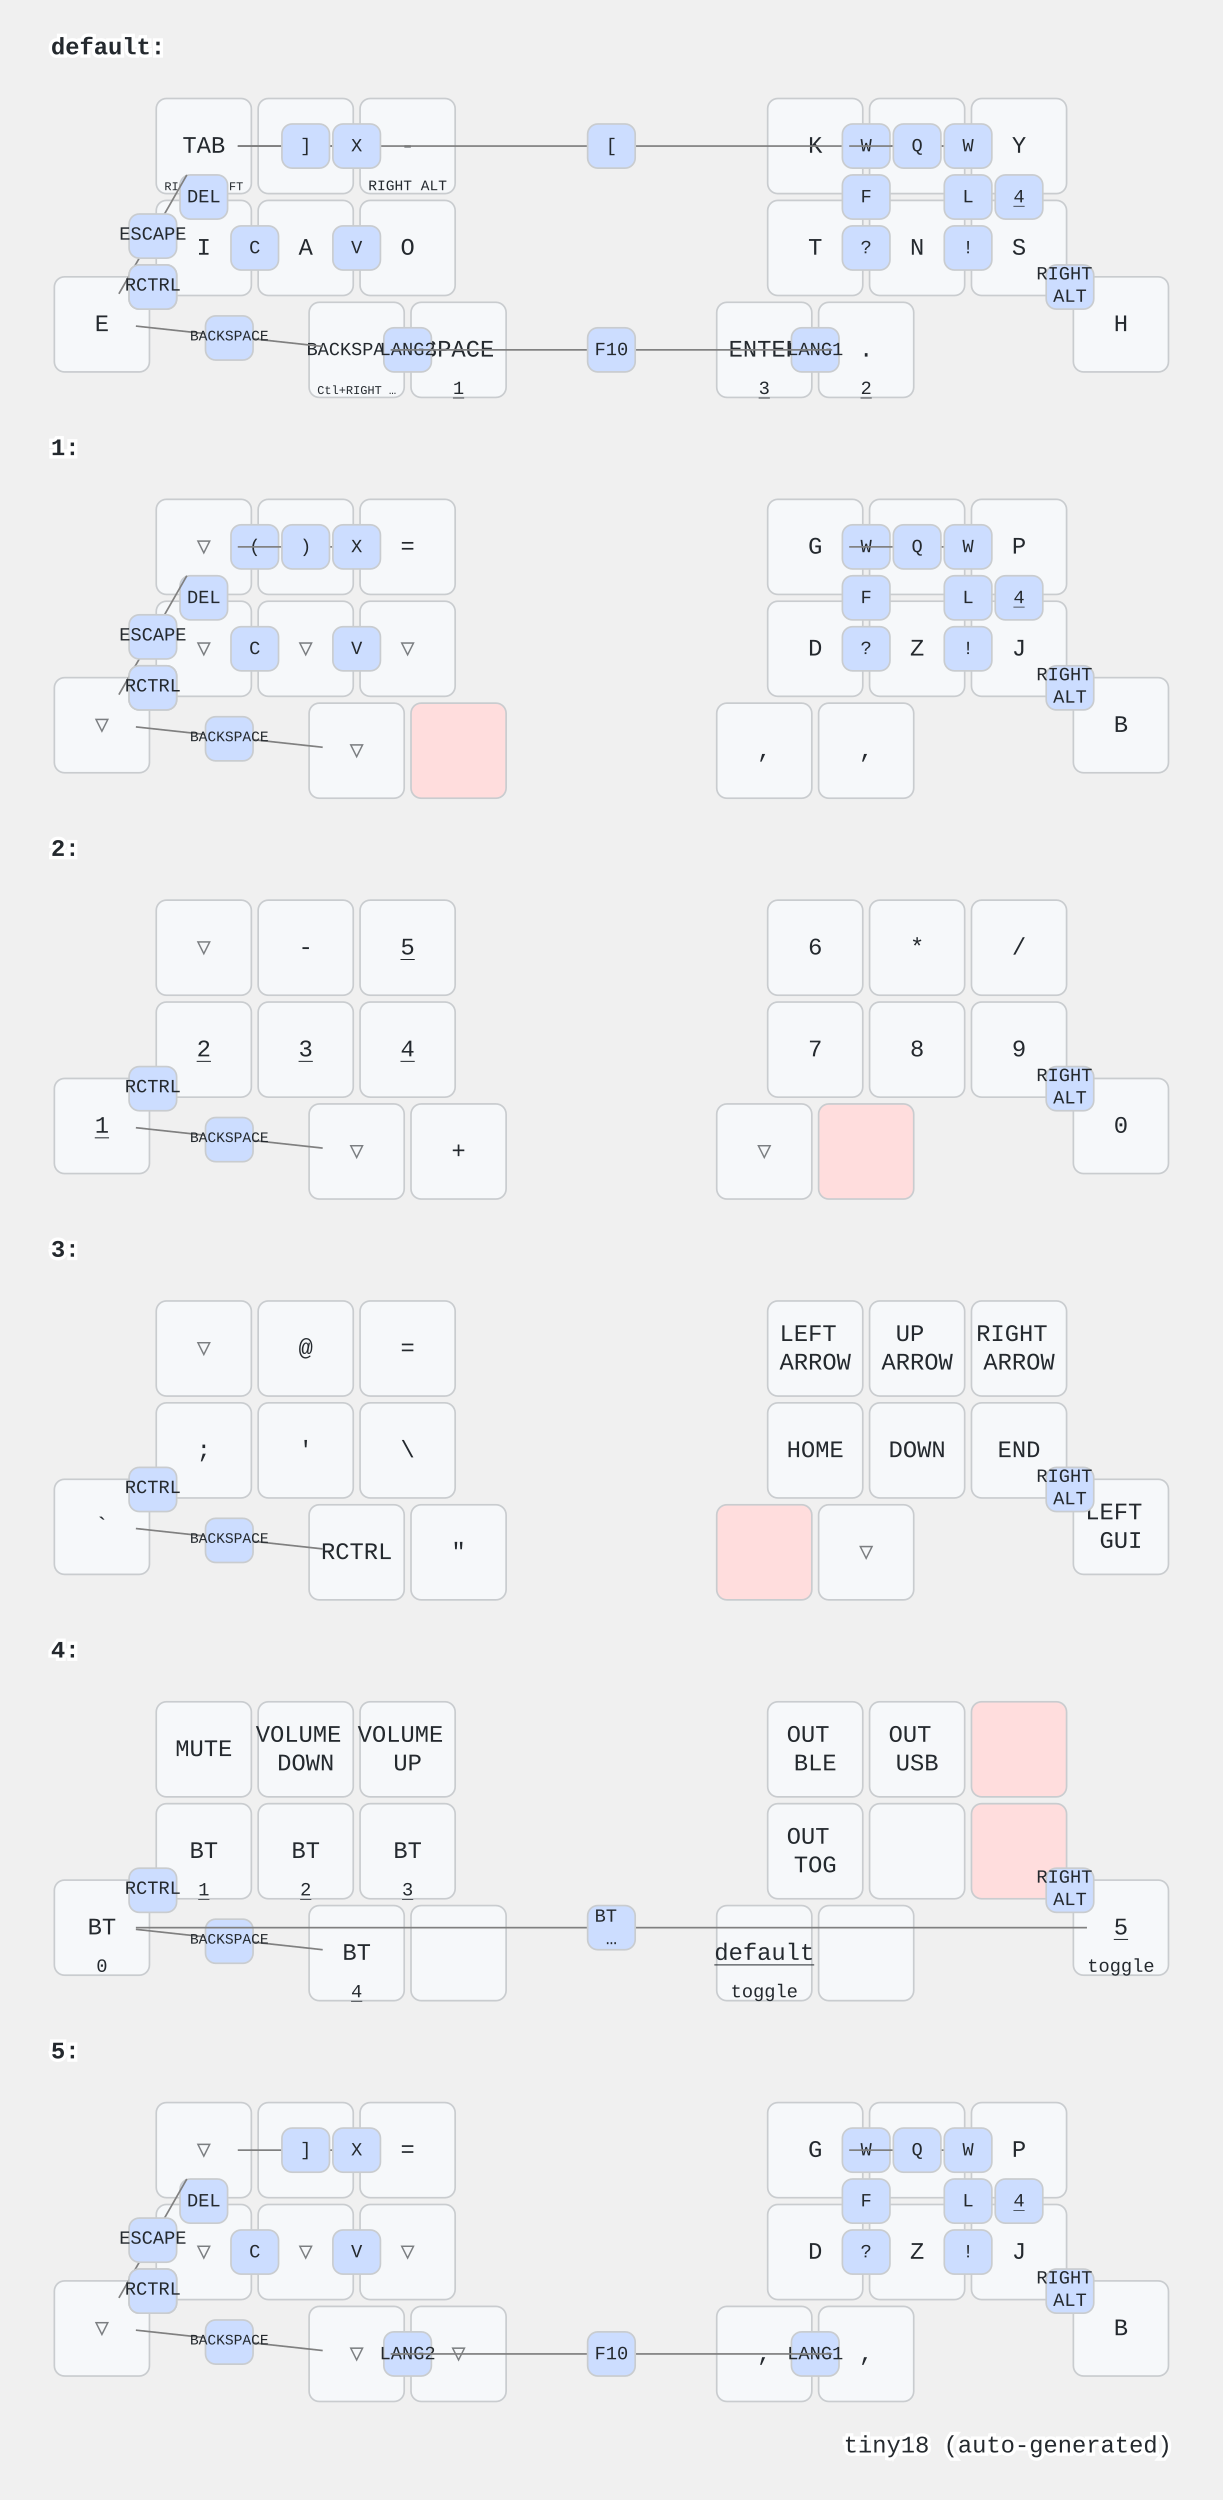
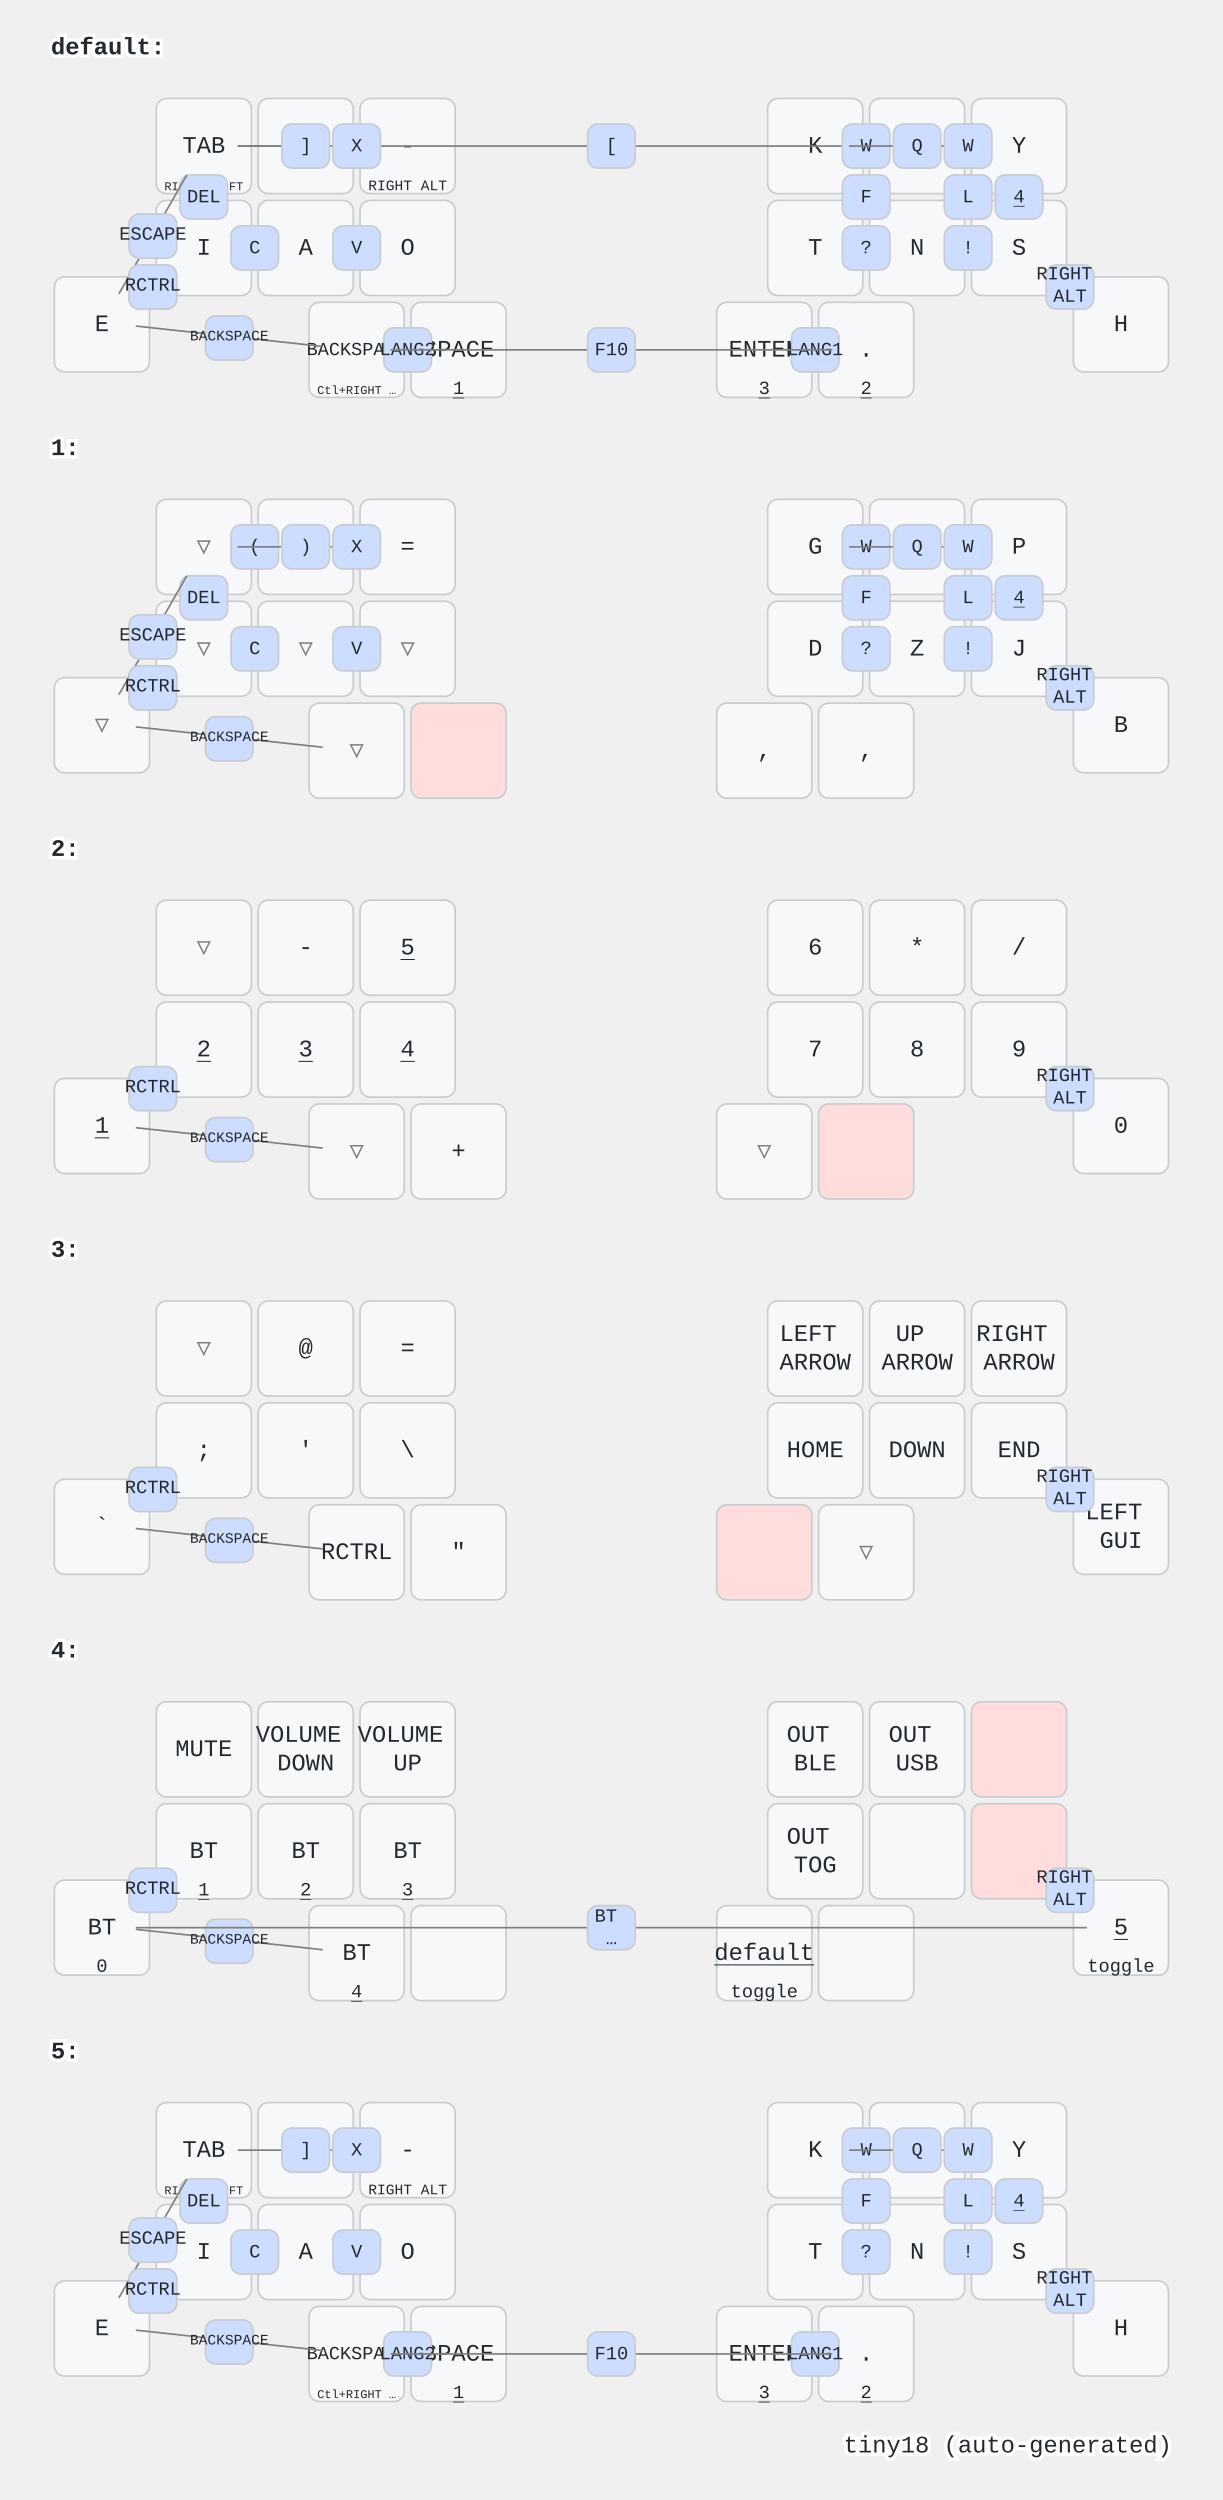
<svg xmlns="http://www.w3.org/2000/svg" width="720" height="1472" viewBox="0 0 720 1472" class="keymap">
  <style>/* inherit to force styles through use tags */
svg path {
    fill: inherit;
}

/* font and background color specifications */
svg.keymap {
    font-family: SFMono-Regular,Consolas,Liberation Mono,Menlo,monospace;
    font-size: 14px;
    font-kerning: normal;
    text-rendering: optimizeLegibility;
    fill: #24292e;
}

/* default key styling */
rect.key {
    fill: #f6f8fa;
}

rect.key, rect.combo {
    stroke: #c9cccf;
    stroke-width: 1;
}

/* default key side styling, only used is draw_key_sides is set */
rect.side {
    filter: brightness(90%);
}

/* color accent for combo boxes */
rect.combo, rect.combo-separate {
    fill: #cdf;
}

/* color accent for held keys */
rect.held, rect.combo.held {
    fill: #fdd;
}

/* color accent for ghost (optional) keys */
rect.ghost, rect.combo.ghost {
    stroke-dasharray: 4, 4;
    stroke-width: 2;
}

text {
    text-anchor: middle;
    dominant-baseline: middle;
}

/* styling for layer labels */
text.label {
    font-weight: bold;
    text-anchor: start;
    stroke: white;
    stroke-width: 4;
    paint-order: stroke;
}

/* styling for optional footer */
text.footer {
    text-anchor: end;
    dominant-baseline: auto;
    stroke: white;
    stroke-width: 4;
    paint-order: stroke;
}

/* styling for combo tap, and key non-tap label text */
text.combo, text.hold, text.shifted, text.left, text.right {
    font-size: 11px;
}

text.hold {
    text-anchor: middle;
    dominant-baseline: auto;
}

text.shifted {
    text-anchor: middle;
    dominant-baseline: hanging;
}

text.left {
    text-anchor: start;
}

text.right {
    text-anchor: end;
}

text.layer-activator {
    text-decoration: underline;
}

/* styling for hold/shifted label text in combo box */
text.combo.hold, text.combo.shifted, text.combo.left, text.combo.right {
    font-size: 8px;
}

/* lighter symbol for transparent keys */
text.trans {
    fill: #7b7e81;
}

/* styling for combo dendrons */
path.combo {
    stroke-width: 1;
    stroke: gray;
    fill: none;
}

/* Start Tabler Icons Cleanup */
/* cannot use height/width with glyphs */
.icon-tabler &gt; path {
    fill: inherit;
    stroke: inherit;
    stroke-width: 2;
}
/* hide tabler's default box */
.icon-tabler &gt; path[stroke="none"][fill="none"] {
    visibility: hidden;
}
/* End Tabler Icons Cleanup */
</style>
  <g transform="translate(30, 0)" class="layer-default">
    <text x="0" y="28" class="label" id="default">default:</text>
    <g transform="translate(0, 56)">
      <g transform="translate(90, 30)" class="key keypos-0">
        <rect rx="6" ry="6" x="-28" y="-28" width="56" height="56" class="key" />
        <text x="0" y="0" class="key tap">TAB</text>
        <text x="0" y="26" class="key hold">
          <tspan style="font-size: 64%">RIGHT SHIFT</tspan>
        </text>
      </g>
      <g transform="translate(150, 30)" class="key keypos-1">
        <rect rx="6" ry="6" x="-28" y="-28" width="56" height="56" class="key" />
        <text x="0" y="0" class="key tap">U</text>
      </g>
      <g transform="translate(210, 30)" class="key keypos-2">
        <rect rx="6" ry="6" x="-28" y="-28" width="56" height="56" class="key" />
        <text x="0" y="0" class="key tap">-</text>
        <text x="0" y="26" class="key hold">
          <tspan style="font-size: 78%">RIGHT ALT</tspan>
        </text>
      </g>
      <g transform="translate(450, 30)" class="key keypos-3">
        <rect rx="6" ry="6" x="-28" y="-28" width="56" height="56" class="key" />
        <text x="0" y="0" class="key tap">K</text>
      </g>
      <g transform="translate(510, 30)" class="key keypos-4">
        <rect rx="6" ry="6" x="-28" y="-28" width="56" height="56" class="key" />
        <text x="0" y="0" class="key tap">R</text>
      </g>
      <g transform="translate(570, 30)" class="key keypos-5">
        <rect rx="6" ry="6" x="-28" y="-28" width="56" height="56" class="key" />
        <text x="0" y="0" class="key tap">Y</text>
      </g>
      <g transform="translate(30, 135)" class="key keypos-6">
        <rect rx="6" ry="6" x="-28" y="-28" width="56" height="56" class="key" />
        <text x="0" y="0" class="key tap">E</text>
      </g>
      <g transform="translate(90, 90)" class="key keypos-7">
        <rect rx="6" ry="6" x="-28" y="-28" width="56" height="56" class="key" />
        <text x="0" y="0" class="key tap">I</text>
      </g>
      <g transform="translate(150, 90)" class="key keypos-8">
        <rect rx="6" ry="6" x="-28" y="-28" width="56" height="56" class="key" />
        <text x="0" y="0" class="key tap">A</text>
      </g>
      <g transform="translate(210, 90)" class="key keypos-9">
        <rect rx="6" ry="6" x="-28" y="-28" width="56" height="56" class="key" />
        <text x="0" y="0" class="key tap">O</text>
      </g>
      <g transform="translate(450, 90)" class="key keypos-10">
        <rect rx="6" ry="6" x="-28" y="-28" width="56" height="56" class="key" />
        <text x="0" y="0" class="key tap">T</text>
      </g>
      <g transform="translate(510, 90)" class="key keypos-11">
        <rect rx="6" ry="6" x="-28" y="-28" width="56" height="56" class="key" />
        <text x="0" y="0" class="key tap">N</text>
      </g>
      <g transform="translate(570, 90)" class="key keypos-12">
        <rect rx="6" ry="6" x="-28" y="-28" width="56" height="56" class="key" />
        <text x="0" y="0" class="key tap">S</text>
      </g>
      <g transform="translate(630, 135)" class="key keypos-13">
        <rect rx="6" ry="6" x="-28" y="-28" width="56" height="56" class="key" />
        <text x="0" y="0" class="key tap">H</text>
      </g>
      <g transform="translate(180, 150)" class="key keypos-14">
        <rect rx="6" ry="6" x="-28" y="-28" width="56" height="56" class="key" />
        <text x="0" y="0" class="key tap">
          <tspan style="font-size: 78%">BACKSPACE</tspan>
        </text>
        <text x="0" y="26" class="key hold">
          <tspan style="font-size: 64%">Ctl+RIGHT …</tspan>
        </text>
      </g>
      <g transform="translate(240, 150)" class="key keypos-15">
        <rect rx="6" ry="6" x="-28" y="-28" width="56" height="56" class="key" />
        <text x="0" y="0" class="key tap">SPACE</text>
        <a href="#x_x">
          <text x="0" y="26" class="key hold layer-activator">1</text>
        </a>
      </g>
      <g transform="translate(420, 150)" class="key keypos-16">
        <rect rx="6" ry="6" x="-28" y="-28" width="56" height="56" class="key" />
        <text x="0" y="0" class="key tap">ENTER</text>
        <a href="#x_x">
          <text x="0" y="26" class="key hold layer-activator">3</text>
        </a>
      </g>
      <g transform="translate(480, 150)" class="key keypos-17">
        <rect rx="6" ry="6" x="-28" y="-28" width="56" height="56" class="key" />
        <text x="0" y="0" class="key tap">.</text>
        <a href="#x_x">
          <text x="0" y="26" class="key hold layer-activator">2</text>
        </a>
      </g>
      <g class="combo combopos-0">
        <path d="M330,30 l-220,0" class="combo" />
        <path d="M330,30 l220,0" class="combo" />
        <rect rx="6" ry="6" x="316" y="17" width="28" height="26" class="combo" />
        <text x="330" y="30" class="combo tap">[</text>
      </g>
      <g class="combo combopos-1">
        <path d="M150,30 l40,0" class="combo" />
        <path d="M150,30 l-40,0" class="combo" />
        <rect rx="6" ry="6" x="136" y="17" width="28" height="26" class="combo" />
        <text x="150" y="30" class="combo tap">]</text>
      </g>
      <g class="combo combopos-2">
        <rect rx="6" ry="6" x="76" y="47" width="28" height="26" class="combo" />
        <text x="90" y="60" class="combo tap">DEL</text>
      </g>
      <g class="combo combopos-3">
        <rect rx="6" ry="6" x="46" y="100" width="28" height="26" class="combo" />
        <text x="60" y="112" class="combo tap">Z</text>
      </g>
      <g class="combo combopos-4">
        <rect rx="6" ry="6" x="106" y="77" width="28" height="26" class="combo" />
        <text x="120" y="90" class="combo tap">C</text>
      </g>
      <g class="combo combopos-5">
        <rect rx="6" ry="6" x="166" y="77" width="28" height="26" class="combo" />
        <text x="180" y="90" class="combo tap">V</text>
      </g>
      <g class="combo combopos-6">
        <rect rx="6" ry="6" x="166" y="17" width="28" height="26" class="combo" />
        <text x="180" y="30" class="combo tap">X</text>
      </g>
      <g class="combo combopos-7">
        <rect rx="6" ry="6" x="466" y="17" width="28" height="26" class="combo" />
        <text x="480" y="30" class="combo tap">W</text>
      </g>
      <g class="combo combopos-8">
        <path d="M510,30 l-40,0" class="combo" />
        <path d="M510,30 l40,0" class="combo" />
        <rect rx="6" ry="6" x="496" y="17" width="28" height="26" class="combo" />
        <text x="510" y="30" class="combo tap">Q</text>
      </g>
      <g class="combo combopos-9">
        <rect rx="6" ry="6" x="526" y="47" width="28" height="26" class="combo" />
        <text x="540" y="60" class="combo tap">L</text>
      </g>
      <g class="combo combopos-10">
        <rect rx="6" ry="6" x="466" y="47" width="28" height="26" class="combo" />
        <text x="480" y="60" class="combo tap">F</text>
      </g>
      <g class="combo combopos-11">
        <rect rx="6" ry="6" x="466" y="77" width="28" height="26" class="combo" />
        <text x="480" y="90" class="combo tap">?</text>
      </g>
      <g class="combo combopos-12">
        <rect rx="6" ry="6" x="526" y="77" width="28" height="26" class="combo" />
        <text x="540" y="90" class="combo tap">!</text>
      </g>
      <g class="combo combopos-13">
        <rect rx="6" ry="6" x="556" y="47" width="28" height="26" class="combo" />
        <a href="#x_x">
          <text x="570" y="60" class="combo tap layer-activator">4</text>
        </a>
      </g>
      <g class="combo combopos-14">
        <path d="M60,82 l-20,35" class="combo" />
        <path d="M60,82 l20,-35" class="combo" />
        <rect rx="6" ry="6" x="46" y="70" width="28" height="26" class="combo" />
        <text x="60" y="82" class="combo tap">ESCAPE</text>
      </g>
      <g class="combo combopos-15">
        <rect rx="6" ry="6" x="436" y="137" width="28" height="26" class="combo" />
        <text x="450" y="150" class="combo tap">LANG1</text>
      </g>
      <g class="combo combopos-16">
        <rect rx="6" ry="6" x="196" y="137" width="28" height="26" class="combo" />
        <text x="210" y="150" class="combo tap">LANG2</text>
      </g>
      <g class="combo combopos-17">
        <path d="M330,150 l-130,0" class="combo" />
        <path d="M330,150 l130,0" class="combo" />
        <rect rx="6" ry="6" x="316" y="137" width="28" height="26" class="combo" />
        <text x="330" y="150" class="combo tap">F10</text>
      </g>
      <g class="combo combopos-18">
        <rect rx="6" ry="6" x="526" y="17" width="28" height="26" class="combo" />
        <text x="540" y="30" class="combo tap">W</text>
      </g>
      <g class="combo combopos-19">
        <path d="M105,142 l-55,-6" class="combo" />
        <path d="M105,142 l55,6" class="combo" />
        <rect rx="6" ry="6" x="91" y="130" width="28" height="26" class="combo" />
        <text x="105" y="142" class="combo tap">
          <tspan style="font-size: 78%">BACKSPACE</tspan>
        </text>
      </g>
      <g class="combo combopos-20">
        <rect rx="6" ry="6" x="46" y="100" width="28" height="26" class="combo" />
        <text x="60" y="112" class="combo tap">RCTRL</text>
      </g>
      <g class="combo combopos-21">
        <rect rx="6" ry="6" x="586" y="100" width="28" height="26" class="combo" />
        <text x="600" y="112" class="combo tap">
          <tspan x="600" dy="-0.6em">RIGHT</tspan>
          <tspan x="600" dy="1.2em">ALT</tspan>
        </text>
      </g>
    </g>
  </g>
  <g transform="translate(30, 236)" class="layer-1">
    <text x="0" y="28" class="label" id="x_x">1:</text>
    <g transform="translate(0, 56)">
      <g transform="translate(90, 30)" class="key trans keypos-0">
        <rect rx="6" ry="6" x="-28" y="-28" width="56" height="56" class="key trans" />
        <text x="0" y="0" class="key trans tap">▽</text>
      </g>
      <g transform="translate(150, 30)" class="key trans keypos-1">
        <rect rx="6" ry="6" x="-28" y="-28" width="56" height="56" class="key trans" />
        <text x="0" y="0" class="key trans tap">▽</text>
      </g>
      <g transform="translate(210, 30)" class="key keypos-2">
        <rect rx="6" ry="6" x="-28" y="-28" width="56" height="56" class="key" />
        <text x="0" y="0" class="key tap">=</text>
      </g>
      <g transform="translate(450, 30)" class="key keypos-3">
        <rect rx="6" ry="6" x="-28" y="-28" width="56" height="56" class="key" />
        <text x="0" y="0" class="key tap">G</text>
      </g>
      <g transform="translate(510, 30)" class="key keypos-4">
        <rect rx="6" ry="6" x="-28" y="-28" width="56" height="56" class="key" />
        <text x="0" y="0" class="key tap">M</text>
      </g>
      <g transform="translate(570, 30)" class="key keypos-5">
        <rect rx="6" ry="6" x="-28" y="-28" width="56" height="56" class="key" />
        <text x="0" y="0" class="key tap">P</text>
      </g>
      <g transform="translate(30, 135)" class="key trans keypos-6">
        <rect rx="6" ry="6" x="-28" y="-28" width="56" height="56" class="key trans" />
        <text x="0" y="0" class="key trans tap">▽</text>
      </g>
      <g transform="translate(90, 90)" class="key trans keypos-7">
        <rect rx="6" ry="6" x="-28" y="-28" width="56" height="56" class="key trans" />
        <text x="0" y="0" class="key trans tap">▽</text>
      </g>
      <g transform="translate(150, 90)" class="key trans keypos-8">
        <rect rx="6" ry="6" x="-28" y="-28" width="56" height="56" class="key trans" />
        <text x="0" y="0" class="key trans tap">▽</text>
      </g>
      <g transform="translate(210, 90)" class="key trans keypos-9">
        <rect rx="6" ry="6" x="-28" y="-28" width="56" height="56" class="key trans" />
        <text x="0" y="0" class="key trans tap">▽</text>
      </g>
      <g transform="translate(450, 90)" class="key keypos-10">
        <rect rx="6" ry="6" x="-28" y="-28" width="56" height="56" class="key" />
        <text x="0" y="0" class="key tap">D</text>
      </g>
      <g transform="translate(510, 90)" class="key keypos-11">
        <rect rx="6" ry="6" x="-28" y="-28" width="56" height="56" class="key" />
        <text x="0" y="0" class="key tap">Z</text>
      </g>
      <g transform="translate(570, 90)" class="key keypos-12">
        <rect rx="6" ry="6" x="-28" y="-28" width="56" height="56" class="key" />
        <text x="0" y="0" class="key tap">J</text>
      </g>
      <g transform="translate(630, 135)" class="key keypos-13">
        <rect rx="6" ry="6" x="-28" y="-28" width="56" height="56" class="key" />
        <text x="0" y="0" class="key tap">B</text>
      </g>
      <g transform="translate(180, 150)" class="key trans keypos-14">
        <rect rx="6" ry="6" x="-28" y="-28" width="56" height="56" class="key trans" />
        <text x="0" y="0" class="key trans tap">▽</text>
      </g>
      <g transform="translate(240, 150)" class="key held keypos-15">
        <rect rx="6" ry="6" x="-28" y="-28" width="56" height="56" class="key held" />
      </g>
      <g transform="translate(420, 150)" class="key keypos-16">
        <rect rx="6" ry="6" x="-28" y="-28" width="56" height="56" class="key" />
        <text x="0" y="0" class="key tap">,</text>
      </g>
      <g transform="translate(480, 150)" class="key keypos-17">
        <rect rx="6" ry="6" x="-28" y="-28" width="56" height="56" class="key" />
        <text x="0" y="0" class="key tap">,</text>
      </g>
      <g class="combo combopos-0">
        <rect rx="6" ry="6" x="106" y="17" width="28" height="26" class="combo" />
        <text x="120" y="30" class="combo tap">(</text>
      </g>
      <g class="combo combopos-1">
        <path d="M150,30 l40,0" class="combo" />
        <path d="M150,30 l-40,0" class="combo" />
        <rect rx="6" ry="6" x="136" y="17" width="28" height="26" class="combo" />
        <text x="150" y="30" class="combo tap">)</text>
      </g>
      <g class="combo combopos-2">
        <rect rx="6" ry="6" x="76" y="47" width="28" height="26" class="combo" />
        <text x="90" y="60" class="combo tap">DEL</text>
      </g>
      <g class="combo combopos-3">
        <rect rx="6" ry="6" x="46" y="100" width="28" height="26" class="combo" />
        <text x="60" y="112" class="combo tap">Z</text>
      </g>
      <g class="combo combopos-4">
        <rect rx="6" ry="6" x="106" y="77" width="28" height="26" class="combo" />
        <text x="120" y="90" class="combo tap">C</text>
      </g>
      <g class="combo combopos-5">
        <rect rx="6" ry="6" x="166" y="77" width="28" height="26" class="combo" />
        <text x="180" y="90" class="combo tap">V</text>
      </g>
      <g class="combo combopos-6">
        <rect rx="6" ry="6" x="166" y="17" width="28" height="26" class="combo" />
        <text x="180" y="30" class="combo tap">X</text>
      </g>
      <g class="combo combopos-7">
        <rect rx="6" ry="6" x="466" y="17" width="28" height="26" class="combo" />
        <text x="480" y="30" class="combo tap">W</text>
      </g>
      <g class="combo combopos-8">
        <path d="M510,30 l-40,0" class="combo" />
        <path d="M510,30 l40,0" class="combo" />
        <rect rx="6" ry="6" x="496" y="17" width="28" height="26" class="combo" />
        <text x="510" y="30" class="combo tap">Q</text>
      </g>
      <g class="combo combopos-9">
        <rect rx="6" ry="6" x="526" y="47" width="28" height="26" class="combo" />
        <text x="540" y="60" class="combo tap">L</text>
      </g>
      <g class="combo combopos-10">
        <rect rx="6" ry="6" x="466" y="47" width="28" height="26" class="combo" />
        <text x="480" y="60" class="combo tap">F</text>
      </g>
      <g class="combo combopos-11">
        <rect rx="6" ry="6" x="466" y="77" width="28" height="26" class="combo" />
        <text x="480" y="90" class="combo tap">?</text>
      </g>
      <g class="combo combopos-12">
        <rect rx="6" ry="6" x="526" y="77" width="28" height="26" class="combo" />
        <text x="540" y="90" class="combo tap">!</text>
      </g>
      <g class="combo combopos-13">
        <rect rx="6" ry="6" x="556" y="47" width="28" height="26" class="combo" />
        <a href="#x_x">
          <text x="570" y="60" class="combo tap layer-activator">4</text>
        </a>
      </g>
      <g class="combo combopos-14">
        <path d="M60,82 l-20,35" class="combo" />
        <path d="M60,82 l20,-35" class="combo" />
        <rect rx="6" ry="6" x="46" y="70" width="28" height="26" class="combo" />
        <text x="60" y="82" class="combo tap">ESCAPE</text>
      </g>
      <g class="combo combopos-15">
        <rect rx="6" ry="6" x="526" y="17" width="28" height="26" class="combo" />
        <text x="540" y="30" class="combo tap">W</text>
      </g>
      <g class="combo combopos-16">
        <path d="M105,142 l-55,-6" class="combo" />
        <path d="M105,142 l55,6" class="combo" />
        <rect rx="6" ry="6" x="91" y="130" width="28" height="26" class="combo" />
        <text x="105" y="142" class="combo tap">
          <tspan style="font-size: 78%">BACKSPACE</tspan>
        </text>
      </g>
      <g class="combo combopos-17">
        <rect rx="6" ry="6" x="46" y="100" width="28" height="26" class="combo" />
        <text x="60" y="112" class="combo tap">RCTRL</text>
      </g>
      <g class="combo combopos-18">
        <rect rx="6" ry="6" x="586" y="100" width="28" height="26" class="combo" />
        <text x="600" y="112" class="combo tap">
          <tspan x="600" dy="-0.6em">RIGHT</tspan>
          <tspan x="600" dy="1.2em">ALT</tspan>
        </text>
      </g>
    </g>
  </g>
  <g transform="translate(30, 472)" class="layer-2">
    <text x="0" y="28" class="label" id="x_x">2:</text>
    <g transform="translate(0, 56)">
      <g transform="translate(90, 30)" class="key trans keypos-0">
        <rect rx="6" ry="6" x="-28" y="-28" width="56" height="56" class="key trans" />
        <text x="0" y="0" class="key trans tap">▽</text>
      </g>
      <g transform="translate(150, 30)" class="key keypos-1">
        <rect rx="6" ry="6" x="-28" y="-28" width="56" height="56" class="key" />
        <text x="0" y="0" class="key tap">-</text>
      </g>
      <g transform="translate(210, 30)" class="key keypos-2">
        <rect rx="6" ry="6" x="-28" y="-28" width="56" height="56" class="key" />
        <a href="#x_x">
          <text x="0" y="0" class="key tap layer-activator">5</text>
        </a>
      </g>
      <g transform="translate(450, 30)" class="key keypos-3">
        <rect rx="6" ry="6" x="-28" y="-28" width="56" height="56" class="key" />
        <text x="0" y="0" class="key tap">6</text>
      </g>
      <g transform="translate(510, 30)" class="key keypos-4">
        <rect rx="6" ry="6" x="-28" y="-28" width="56" height="56" class="key" />
        <text x="0" y="0" class="key tap">*</text>
      </g>
      <g transform="translate(570, 30)" class="key keypos-5">
        <rect rx="6" ry="6" x="-28" y="-28" width="56" height="56" class="key" />
        <text x="0" y="0" class="key tap">/</text>
      </g>
      <g transform="translate(30, 135)" class="key keypos-6">
        <rect rx="6" ry="6" x="-28" y="-28" width="56" height="56" class="key" />
        <a href="#x_x">
          <text x="0" y="0" class="key tap layer-activator">1</text>
        </a>
      </g>
      <g transform="translate(90, 90)" class="key keypos-7">
        <rect rx="6" ry="6" x="-28" y="-28" width="56" height="56" class="key" />
        <a href="#x_x">
          <text x="0" y="0" class="key tap layer-activator">2</text>
        </a>
      </g>
      <g transform="translate(150, 90)" class="key keypos-8">
        <rect rx="6" ry="6" x="-28" y="-28" width="56" height="56" class="key" />
        <a href="#x_x">
          <text x="0" y="0" class="key tap layer-activator">3</text>
        </a>
      </g>
      <g transform="translate(210, 90)" class="key keypos-9">
        <rect rx="6" ry="6" x="-28" y="-28" width="56" height="56" class="key" />
        <a href="#x_x">
          <text x="0" y="0" class="key tap layer-activator">4</text>
        </a>
      </g>
      <g transform="translate(450, 90)" class="key keypos-10">
        <rect rx="6" ry="6" x="-28" y="-28" width="56" height="56" class="key" />
        <text x="0" y="0" class="key tap">7</text>
      </g>
      <g transform="translate(510, 90)" class="key keypos-11">
        <rect rx="6" ry="6" x="-28" y="-28" width="56" height="56" class="key" />
        <text x="0" y="0" class="key tap">8</text>
      </g>
      <g transform="translate(570, 90)" class="key keypos-12">
        <rect rx="6" ry="6" x="-28" y="-28" width="56" height="56" class="key" />
        <text x="0" y="0" class="key tap">9</text>
      </g>
      <g transform="translate(630, 135)" class="key keypos-13">
        <rect rx="6" ry="6" x="-28" y="-28" width="56" height="56" class="key" />
        <text x="0" y="0" class="key tap">0</text>
      </g>
      <g transform="translate(180, 150)" class="key trans keypos-14">
        <rect rx="6" ry="6" x="-28" y="-28" width="56" height="56" class="key trans" />
        <text x="0" y="0" class="key trans tap">▽</text>
      </g>
      <g transform="translate(240, 150)" class="key keypos-15">
        <rect rx="6" ry="6" x="-28" y="-28" width="56" height="56" class="key" />
        <text x="0" y="0" class="key tap">+</text>
      </g>
      <g transform="translate(420, 150)" class="key trans keypos-16">
        <rect rx="6" ry="6" x="-28" y="-28" width="56" height="56" class="key trans" />
        <text x="0" y="0" class="key trans tap">▽</text>
      </g>
      <g transform="translate(480, 150)" class="key held keypos-17">
        <rect rx="6" ry="6" x="-28" y="-28" width="56" height="56" class="key held" />
      </g>
      <g class="combo combopos-0">
        <path d="M105,142 l-55,-6" class="combo" />
        <path d="M105,142 l55,6" class="combo" />
        <rect rx="6" ry="6" x="91" y="130" width="28" height="26" class="combo" />
        <text x="105" y="142" class="combo tap">
          <tspan style="font-size: 78%">BACKSPACE</tspan>
        </text>
      </g>
      <g class="combo combopos-1">
        <rect rx="6" ry="6" x="46" y="100" width="28" height="26" class="combo" />
        <text x="60" y="112" class="combo tap">RCTRL</text>
      </g>
      <g class="combo combopos-2">
        <rect rx="6" ry="6" x="586" y="100" width="28" height="26" class="combo" />
        <text x="600" y="112" class="combo tap">
          <tspan x="600" dy="-0.6em">RIGHT</tspan>
          <tspan x="600" dy="1.2em">ALT</tspan>
        </text>
      </g>
    </g>
  </g>
  <g transform="translate(30, 708)" class="layer-3">
    <text x="0" y="28" class="label" id="x_x">3:</text>
    <g transform="translate(0, 56)">
      <g transform="translate(90, 30)" class="key trans keypos-0">
        <rect rx="6" ry="6" x="-28" y="-28" width="56" height="56" class="key trans" />
        <text x="0" y="0" class="key trans tap">▽</text>
      </g>
      <g transform="translate(150, 30)" class="key keypos-1">
        <rect rx="6" ry="6" x="-28" y="-28" width="56" height="56" class="key" />
        <text x="0" y="0" class="key tap">@</text>
      </g>
      <g transform="translate(210, 30)" class="key keypos-2">
        <rect rx="6" ry="6" x="-28" y="-28" width="56" height="56" class="key" />
        <text x="0" y="0" class="key tap">=</text>
      </g>
      <g transform="translate(450, 30)" class="key keypos-3">
        <rect rx="6" ry="6" x="-28" y="-28" width="56" height="56" class="key" />
        <text x="0" y="0" class="key tap">
          <tspan x="0" dy="-0.6em">LEFT</tspan>
          <tspan x="0" dy="1.2em">ARROW</tspan>
        </text>
      </g>
      <g transform="translate(510, 30)" class="key keypos-4">
        <rect rx="6" ry="6" x="-28" y="-28" width="56" height="56" class="key" />
        <text x="0" y="0" class="key tap">
          <tspan x="0" dy="-0.6em">UP</tspan>
          <tspan x="0" dy="1.2em">ARROW</tspan>
        </text>
      </g>
      <g transform="translate(570, 30)" class="key keypos-5">
        <rect rx="6" ry="6" x="-28" y="-28" width="56" height="56" class="key" />
        <text x="0" y="0" class="key tap">
          <tspan x="0" dy="-0.6em">RIGHT</tspan>
          <tspan x="0" dy="1.2em">ARROW</tspan>
        </text>
      </g>
      <g transform="translate(30, 135)" class="key keypos-6">
        <rect rx="6" ry="6" x="-28" y="-28" width="56" height="56" class="key" />
        <text x="0" y="0" class="key tap">`</text>
      </g>
      <g transform="translate(90, 90)" class="key keypos-7">
        <rect rx="6" ry="6" x="-28" y="-28" width="56" height="56" class="key" />
        <text x="0" y="0" class="key tap">;</text>
      </g>
      <g transform="translate(150, 90)" class="key keypos-8">
        <rect rx="6" ry="6" x="-28" y="-28" width="56" height="56" class="key" />
        <text x="0" y="0" class="key tap">'</text>
      </g>
      <g transform="translate(210, 90)" class="key keypos-9">
        <rect rx="6" ry="6" x="-28" y="-28" width="56" height="56" class="key" />
        <text x="0" y="0" class="key tap">\</text>
      </g>
      <g transform="translate(450, 90)" class="key keypos-10">
        <rect rx="6" ry="6" x="-28" y="-28" width="56" height="56" class="key" />
        <text x="0" y="0" class="key tap">HOME</text>
      </g>
      <g transform="translate(510, 90)" class="key keypos-11">
        <rect rx="6" ry="6" x="-28" y="-28" width="56" height="56" class="key" />
        <text x="0" y="0" class="key tap">DOWN</text>
      </g>
      <g transform="translate(570, 90)" class="key keypos-12">
        <rect rx="6" ry="6" x="-28" y="-28" width="56" height="56" class="key" />
        <text x="0" y="0" class="key tap">END</text>
      </g>
      <g transform="translate(630, 135)" class="key keypos-13">
        <rect rx="6" ry="6" x="-28" y="-28" width="56" height="56" class="key" />
        <text x="0" y="0" class="key tap">
          <tspan x="0" dy="-0.6em">LEFT</tspan>
          <tspan x="0" dy="1.2em">GUI</tspan>
        </text>
      </g>
      <g transform="translate(180, 150)" class="key keypos-14">
        <rect rx="6" ry="6" x="-28" y="-28" width="56" height="56" class="key" />
        <text x="0" y="0" class="key tap">RCTRL</text>
      </g>
      <g transform="translate(240, 150)" class="key keypos-15">
        <rect rx="6" ry="6" x="-28" y="-28" width="56" height="56" class="key" />
        <text x="0" y="0" class="key tap">"</text>
      </g>
      <g transform="translate(420, 150)" class="key held keypos-16">
        <rect rx="6" ry="6" x="-28" y="-28" width="56" height="56" class="key held" />
      </g>
      <g transform="translate(480, 150)" class="key trans keypos-17">
        <rect rx="6" ry="6" x="-28" y="-28" width="56" height="56" class="key trans" />
        <text x="0" y="0" class="key trans tap">▽</text>
      </g>
      <g class="combo combopos-0">
        <path d="M105,142 l-55,-6" class="combo" />
        <path d="M105,142 l55,6" class="combo" />
        <rect rx="6" ry="6" x="91" y="130" width="28" height="26" class="combo" />
        <text x="105" y="142" class="combo tap">
          <tspan style="font-size: 78%">BACKSPACE</tspan>
        </text>
      </g>
      <g class="combo combopos-1">
        <rect rx="6" ry="6" x="46" y="100" width="28" height="26" class="combo" />
        <text x="60" y="112" class="combo tap">RCTRL</text>
      </g>
      <g class="combo combopos-2">
        <rect rx="6" ry="6" x="586" y="100" width="28" height="26" class="combo" />
        <text x="600" y="112" class="combo tap">
          <tspan x="600" dy="-0.6em">RIGHT</tspan>
          <tspan x="600" dy="1.2em">ALT</tspan>
        </text>
      </g>
    </g>
  </g>
  <g transform="translate(30, 944)" class="layer-4">
    <text x="0" y="28" class="label" id="x_x">4:</text>
    <g transform="translate(0, 56)">
      <g transform="translate(90, 30)" class="key keypos-0">
        <rect rx="6" ry="6" x="-28" y="-28" width="56" height="56" class="key" />
        <text x="0" y="0" class="key tap">MUTE</text>
      </g>
      <g transform="translate(150, 30)" class="key keypos-1">
        <rect rx="6" ry="6" x="-28" y="-28" width="56" height="56" class="key" />
        <text x="0" y="0" class="key tap">
          <tspan x="0" dy="-0.6em">VOLUME</tspan>
          <tspan x="0" dy="1.2em">DOWN</tspan>
        </text>
      </g>
      <g transform="translate(210, 30)" class="key keypos-2">
        <rect rx="6" ry="6" x="-28" y="-28" width="56" height="56" class="key" />
        <text x="0" y="0" class="key tap">
          <tspan x="0" dy="-0.6em">VOLUME</tspan>
          <tspan x="0" dy="1.2em">UP</tspan>
        </text>
      </g>
      <g transform="translate(450, 30)" class="key keypos-3">
        <rect rx="6" ry="6" x="-28" y="-28" width="56" height="56" class="key" />
        <text x="0" y="0" class="key tap">
          <tspan x="0" dy="-0.6em">OUT</tspan>
          <tspan x="0" dy="1.2em">BLE</tspan>
        </text>
      </g>
      <g transform="translate(510, 30)" class="key keypos-4">
        <rect rx="6" ry="6" x="-28" y="-28" width="56" height="56" class="key" />
        <text x="0" y="0" class="key tap">
          <tspan x="0" dy="-0.6em">OUT</tspan>
          <tspan x="0" dy="1.2em">USB</tspan>
        </text>
      </g>
      <g transform="translate(570, 30)" class="key held keypos-5">
        <rect rx="6" ry="6" x="-28" y="-28" width="56" height="56" class="key held" />
      </g>
      <g transform="translate(30, 135)" class="key keypos-6">
        <rect rx="6" ry="6" x="-28" y="-28" width="56" height="56" class="key" />
        <text x="0" y="0" class="key tap">BT</text>
        <text x="0" y="26" class="key hold">0</text>
      </g>
      <g transform="translate(90, 90)" class="key keypos-7">
        <rect rx="6" ry="6" x="-28" y="-28" width="56" height="56" class="key" />
        <text x="0" y="0" class="key tap">BT</text>
        <a href="#x_x">
          <text x="0" y="26" class="key hold layer-activator">1</text>
        </a>
      </g>
      <g transform="translate(150, 90)" class="key keypos-8">
        <rect rx="6" ry="6" x="-28" y="-28" width="56" height="56" class="key" />
        <text x="0" y="0" class="key tap">BT</text>
        <a href="#x_x">
          <text x="0" y="26" class="key hold layer-activator">2</text>
        </a>
      </g>
      <g transform="translate(210, 90)" class="key keypos-9">
        <rect rx="6" ry="6" x="-28" y="-28" width="56" height="56" class="key" />
        <text x="0" y="0" class="key tap">BT</text>
        <a href="#x_x">
          <text x="0" y="26" class="key hold layer-activator">3</text>
        </a>
      </g>
      <g transform="translate(450, 90)" class="key keypos-10">
        <rect rx="6" ry="6" x="-28" y="-28" width="56" height="56" class="key" />
        <text x="0" y="0" class="key tap">
          <tspan x="0" dy="-0.6em">OUT</tspan>
          <tspan x="0" dy="1.2em">TOG</tspan>
        </text>
      </g>
      <g transform="translate(510, 90)" class="key keypos-11">
        <rect rx="6" ry="6" x="-28" y="-28" width="56" height="56" class="key" />
      </g>
      <g transform="translate(570, 90)" class="key held keypos-12">
        <rect rx="6" ry="6" x="-28" y="-28" width="56" height="56" class="key held" />
      </g>
      <g transform="translate(630, 135)" class="key keypos-13">
        <rect rx="6" ry="6" x="-28" y="-28" width="56" height="56" class="key" />
        <a href="#x_x">
          <text x="0" y="0" class="key tap layer-activator">5</text>
        </a>
        <text x="0" y="26" class="key hold">toggle</text>
      </g>
      <g transform="translate(180, 150)" class="key keypos-14">
        <rect rx="6" ry="6" x="-28" y="-28" width="56" height="56" class="key" />
        <text x="0" y="0" class="key tap">BT</text>
        <a href="#x_x">
          <text x="0" y="26" class="key hold layer-activator">4</text>
        </a>
      </g>
      <g transform="translate(240, 150)" class="key keypos-15">
        <rect rx="6" ry="6" x="-28" y="-28" width="56" height="56" class="key" />
      </g>
      <g transform="translate(420, 150)" class="key keypos-16">
        <rect rx="6" ry="6" x="-28" y="-28" width="56" height="56" class="key" />
        <a href="#default">
          <text x="0" y="0" class="key tap layer-activator">default</text>
        </a>
        <text x="0" y="26" class="key hold">toggle</text>
      </g>
      <g transform="translate(480, 150)" class="key keypos-17">
        <rect rx="6" ry="6" x="-28" y="-28" width="56" height="56" class="key" />
      </g>
      <g class="combo combopos-0">
        <path d="M105,142 l-55,-6" class="combo" />
        <path d="M105,142 l55,6" class="combo" />
        <rect rx="6" ry="6" x="91" y="130" width="28" height="26" class="combo" />
        <text x="105" y="142" class="combo tap">
          <tspan style="font-size: 78%">BACKSPACE</tspan>
        </text>
      </g>
      <g class="combo combopos-1">
        <rect rx="6" ry="6" x="46" y="100" width="28" height="26" class="combo" />
        <text x="60" y="112" class="combo tap">RCTRL</text>
      </g>
      <g class="combo combopos-2">
        <rect rx="6" ry="6" x="586" y="100" width="28" height="26" class="combo" />
        <text x="600" y="112" class="combo tap">
          <tspan x="600" dy="-0.6em">RIGHT</tspan>
          <tspan x="600" dy="1.2em">ALT</tspan>
        </text>
      </g>
      <g class="combo combopos-3">
        <path d="M330,135 l-280,0" class="combo" />
        <path d="M330,135 l280,0" class="combo" />
        <rect rx="6" ry="6" x="316" y="122" width="28" height="26" class="combo" />
        <text x="330" y="135" class="combo tap">
          <tspan x="330" dy="-0.6em">BT</tspan>
          <tspan x="330" dy="1.2em">…</tspan>
        </text>
      </g>
    </g>
  </g>
  <g transform="translate(30, 1180)" class="layer-5">
    <text x="0" y="28" class="label" id="x_x">5:</text>
    <g transform="translate(0, 56)">
-       <g transform="translate(90, 30)" class="key trans keypos-0">
-         <rect rx="6" ry="6" x="-28" y="-28" width="56" height="56" class="key trans" />
-         <text x="0" y="0" class="key trans tap">▽</text>
-       </g>
-       <g transform="translate(150, 30)" class="key trans keypos-1">
-         <rect rx="6" ry="6" x="-28" y="-28" width="56" height="56" class="key trans" />
-         <text x="0" y="0" class="key trans tap">▽</text>
+       <g transform="translate(90, 30)" class="key keypos-0">
+         <rect rx="6" ry="6" x="-28" y="-28" width="56" height="56" class="key" />
+         <text x="0" y="0" class="key tap">TAB</text>
+         <text x="0" y="26" class="key hold">
+           <tspan style="font-size: 64%">RIGHT SHIFT</tspan>
+         </text>
+       </g>
+       <g transform="translate(150, 30)" class="key keypos-1">
+         <rect rx="6" ry="6" x="-28" y="-28" width="56" height="56" class="key" />
+         <text x="0" y="0" class="key tap">U</text>
      </g>
      <g transform="translate(210, 30)" class="key keypos-2">
        <rect rx="6" ry="6" x="-28" y="-28" width="56" height="56" class="key" />
-         <text x="0" y="0" class="key tap">=</text>
+         <text x="0" y="0" class="key tap">-</text>
+         <text x="0" y="26" class="key hold">
+           <tspan style="font-size: 78%">RIGHT ALT</tspan>
+         </text>
      </g>
      <g transform="translate(450, 30)" class="key keypos-3">
        <rect rx="6" ry="6" x="-28" y="-28" width="56" height="56" class="key" />
-         <text x="0" y="0" class="key tap">G</text>
+         <text x="0" y="0" class="key tap">K</text>
      </g>
      <g transform="translate(510, 30)" class="key keypos-4">
        <rect rx="6" ry="6" x="-28" y="-28" width="56" height="56" class="key" />
-         <text x="0" y="0" class="key tap">M</text>
+         <text x="0" y="0" class="key tap">R</text>
      </g>
      <g transform="translate(570, 30)" class="key keypos-5">
        <rect rx="6" ry="6" x="-28" y="-28" width="56" height="56" class="key" />
-         <text x="0" y="0" class="key tap">P</text>
-       </g>
-       <g transform="translate(30, 135)" class="key trans keypos-6">
-         <rect rx="6" ry="6" x="-28" y="-28" width="56" height="56" class="key trans" />
-         <text x="0" y="0" class="key trans tap">▽</text>
-       </g>
-       <g transform="translate(90, 90)" class="key trans keypos-7">
-         <rect rx="6" ry="6" x="-28" y="-28" width="56" height="56" class="key trans" />
-         <text x="0" y="0" class="key trans tap">▽</text>
-       </g>
-       <g transform="translate(150, 90)" class="key trans keypos-8">
-         <rect rx="6" ry="6" x="-28" y="-28" width="56" height="56" class="key trans" />
-         <text x="0" y="0" class="key trans tap">▽</text>
-       </g>
-       <g transform="translate(210, 90)" class="key trans keypos-9">
-         <rect rx="6" ry="6" x="-28" y="-28" width="56" height="56" class="key trans" />
-         <text x="0" y="0" class="key trans tap">▽</text>
+         <text x="0" y="0" class="key tap">Y</text>
+       </g>
+       <g transform="translate(30, 135)" class="key keypos-6">
+         <rect rx="6" ry="6" x="-28" y="-28" width="56" height="56" class="key" />
+         <text x="0" y="0" class="key tap">E</text>
+       </g>
+       <g transform="translate(90, 90)" class="key keypos-7">
+         <rect rx="6" ry="6" x="-28" y="-28" width="56" height="56" class="key" />
+         <text x="0" y="0" class="key tap">I</text>
+       </g>
+       <g transform="translate(150, 90)" class="key keypos-8">
+         <rect rx="6" ry="6" x="-28" y="-28" width="56" height="56" class="key" />
+         <text x="0" y="0" class="key tap">A</text>
+       </g>
+       <g transform="translate(210, 90)" class="key keypos-9">
+         <rect rx="6" ry="6" x="-28" y="-28" width="56" height="56" class="key" />
+         <text x="0" y="0" class="key tap">O</text>
      </g>
      <g transform="translate(450, 90)" class="key keypos-10">
        <rect rx="6" ry="6" x="-28" y="-28" width="56" height="56" class="key" />
-         <text x="0" y="0" class="key tap">D</text>
+         <text x="0" y="0" class="key tap">T</text>
      </g>
      <g transform="translate(510, 90)" class="key keypos-11">
        <rect rx="6" ry="6" x="-28" y="-28" width="56" height="56" class="key" />
-         <text x="0" y="0" class="key tap">Z</text>
+         <text x="0" y="0" class="key tap">N</text>
      </g>
      <g transform="translate(570, 90)" class="key keypos-12">
        <rect rx="6" ry="6" x="-28" y="-28" width="56" height="56" class="key" />
-         <text x="0" y="0" class="key tap">J</text>
+         <text x="0" y="0" class="key tap">S</text>
      </g>
      <g transform="translate(630, 135)" class="key keypos-13">
        <rect rx="6" ry="6" x="-28" y="-28" width="56" height="56" class="key" />
-         <text x="0" y="0" class="key tap">B</text>
-       </g>
-       <g transform="translate(180, 150)" class="key trans keypos-14">
-         <rect rx="6" ry="6" x="-28" y="-28" width="56" height="56" class="key trans" />
-         <text x="0" y="0" class="key trans tap">▽</text>
-       </g>
-       <g transform="translate(240, 150)" class="key trans keypos-15">
-         <rect rx="6" ry="6" x="-28" y="-28" width="56" height="56" class="key trans" />
-         <text x="0" y="0" class="key trans tap">▽</text>
+         <text x="0" y="0" class="key tap">H</text>
+       </g>
+       <g transform="translate(180, 150)" class="key keypos-14">
+         <rect rx="6" ry="6" x="-28" y="-28" width="56" height="56" class="key" />
+         <text x="0" y="0" class="key tap">
+           <tspan style="font-size: 78%">BACKSPACE</tspan>
+         </text>
+         <text x="0" y="26" class="key hold">
+           <tspan style="font-size: 64%">Ctl+RIGHT …</tspan>
+         </text>
+       </g>
+       <g transform="translate(240, 150)" class="key keypos-15">
+         <rect rx="6" ry="6" x="-28" y="-28" width="56" height="56" class="key" />
+         <text x="0" y="0" class="key tap">SPACE</text>
+         <a href="#x_x">
+           <text x="0" y="26" class="key hold layer-activator">1</text>
+         </a>
      </g>
      <g transform="translate(420, 150)" class="key keypos-16">
        <rect rx="6" ry="6" x="-28" y="-28" width="56" height="56" class="key" />
-         <text x="0" y="0" class="key tap">,</text>
+         <text x="0" y="0" class="key tap">ENTER</text>
+         <a href="#x_x">
+           <text x="0" y="26" class="key hold layer-activator">3</text>
+         </a>
      </g>
      <g transform="translate(480, 150)" class="key keypos-17">
        <rect rx="6" ry="6" x="-28" y="-28" width="56" height="56" class="key" />
-         <text x="0" y="0" class="key tap">,</text>
+         <text x="0" y="0" class="key tap">.</text>
+         <a href="#x_x">
+           <text x="0" y="26" class="key hold layer-activator">2</text>
+         </a>
      </g>
      <g class="combo combopos-0">
        <path d="M150,30 l40,0" class="combo" />
        <path d="M150,30 l-40,0" class="combo" />
        <rect rx="6" ry="6" x="136" y="17" width="28" height="26" class="combo" />
        <text x="150" y="30" class="combo tap">]</text>
      </g>
      <g class="combo combopos-1">
        <rect rx="6" ry="6" x="76" y="47" width="28" height="26" class="combo" />
        <text x="90" y="60" class="combo tap">DEL</text>
      </g>
      <g class="combo combopos-2">
        <rect rx="6" ry="6" x="46" y="100" width="28" height="26" class="combo" />
        <text x="60" y="112" class="combo tap">Z</text>
      </g>
      <g class="combo combopos-3">
        <rect rx="6" ry="6" x="106" y="77" width="28" height="26" class="combo" />
        <text x="120" y="90" class="combo tap">C</text>
      </g>
      <g class="combo combopos-4">
        <rect rx="6" ry="6" x="166" y="77" width="28" height="26" class="combo" />
        <text x="180" y="90" class="combo tap">V</text>
      </g>
      <g class="combo combopos-5">
        <rect rx="6" ry="6" x="166" y="17" width="28" height="26" class="combo" />
        <text x="180" y="30" class="combo tap">X</text>
      </g>
      <g class="combo combopos-6">
        <rect rx="6" ry="6" x="466" y="17" width="28" height="26" class="combo" />
        <text x="480" y="30" class="combo tap">W</text>
      </g>
      <g class="combo combopos-7">
        <path d="M510,30 l-40,0" class="combo" />
        <path d="M510,30 l40,0" class="combo" />
        <rect rx="6" ry="6" x="496" y="17" width="28" height="26" class="combo" />
        <text x="510" y="30" class="combo tap">Q</text>
      </g>
      <g class="combo combopos-8">
        <rect rx="6" ry="6" x="526" y="47" width="28" height="26" class="combo" />
        <text x="540" y="60" class="combo tap">L</text>
      </g>
      <g class="combo combopos-9">
        <rect rx="6" ry="6" x="466" y="47" width="28" height="26" class="combo" />
        <text x="480" y="60" class="combo tap">F</text>
      </g>
      <g class="combo combopos-10">
        <rect rx="6" ry="6" x="466" y="77" width="28" height="26" class="combo" />
        <text x="480" y="90" class="combo tap">?</text>
      </g>
      <g class="combo combopos-11">
        <rect rx="6" ry="6" x="526" y="77" width="28" height="26" class="combo" />
        <text x="540" y="90" class="combo tap">!</text>
      </g>
      <g class="combo combopos-12">
        <rect rx="6" ry="6" x="556" y="47" width="28" height="26" class="combo" />
        <a href="#x_x">
          <text x="570" y="60" class="combo tap layer-activator">4</text>
        </a>
      </g>
      <g class="combo combopos-13">
        <path d="M60,82 l-20,35" class="combo" />
        <path d="M60,82 l20,-35" class="combo" />
        <rect rx="6" ry="6" x="46" y="70" width="28" height="26" class="combo" />
        <text x="60" y="82" class="combo tap">ESCAPE</text>
      </g>
      <g class="combo combopos-14">
        <rect rx="6" ry="6" x="436" y="137" width="28" height="26" class="combo" />
        <text x="450" y="150" class="combo tap">LANG1</text>
      </g>
      <g class="combo combopos-15">
        <rect rx="6" ry="6" x="196" y="137" width="28" height="26" class="combo" />
        <text x="210" y="150" class="combo tap">LANG2</text>
      </g>
      <g class="combo combopos-16">
        <path d="M330,150 l-130,0" class="combo" />
        <path d="M330,150 l130,0" class="combo" />
        <rect rx="6" ry="6" x="316" y="137" width="28" height="26" class="combo" />
        <text x="330" y="150" class="combo tap">F10</text>
      </g>
      <g class="combo combopos-17">
        <rect rx="6" ry="6" x="526" y="17" width="28" height="26" class="combo" />
        <text x="540" y="30" class="combo tap">W</text>
      </g>
      <g class="combo combopos-18">
        <path d="M105,142 l-55,-6" class="combo" />
        <path d="M105,142 l55,6" class="combo" />
        <rect rx="6" ry="6" x="91" y="130" width="28" height="26" class="combo" />
        <text x="105" y="142" class="combo tap">
          <tspan style="font-size: 78%">BACKSPACE</tspan>
        </text>
      </g>
      <g class="combo combopos-19">
        <rect rx="6" ry="6" x="46" y="100" width="28" height="26" class="combo" />
        <text x="60" y="112" class="combo tap">RCTRL</text>
      </g>
      <g class="combo combopos-20">
        <rect rx="6" ry="6" x="586" y="100" width="28" height="26" class="combo" />
        <text x="600" y="112" class="combo tap">
          <tspan x="600" dy="-0.6em">RIGHT</tspan>
          <tspan x="600" dy="1.2em">ALT</tspan>
        </text>
      </g>
    </g>
  </g>
  <text x="690.0" y="1444.0" class="footer">tiny18 (auto-generated)</text>
</svg>
